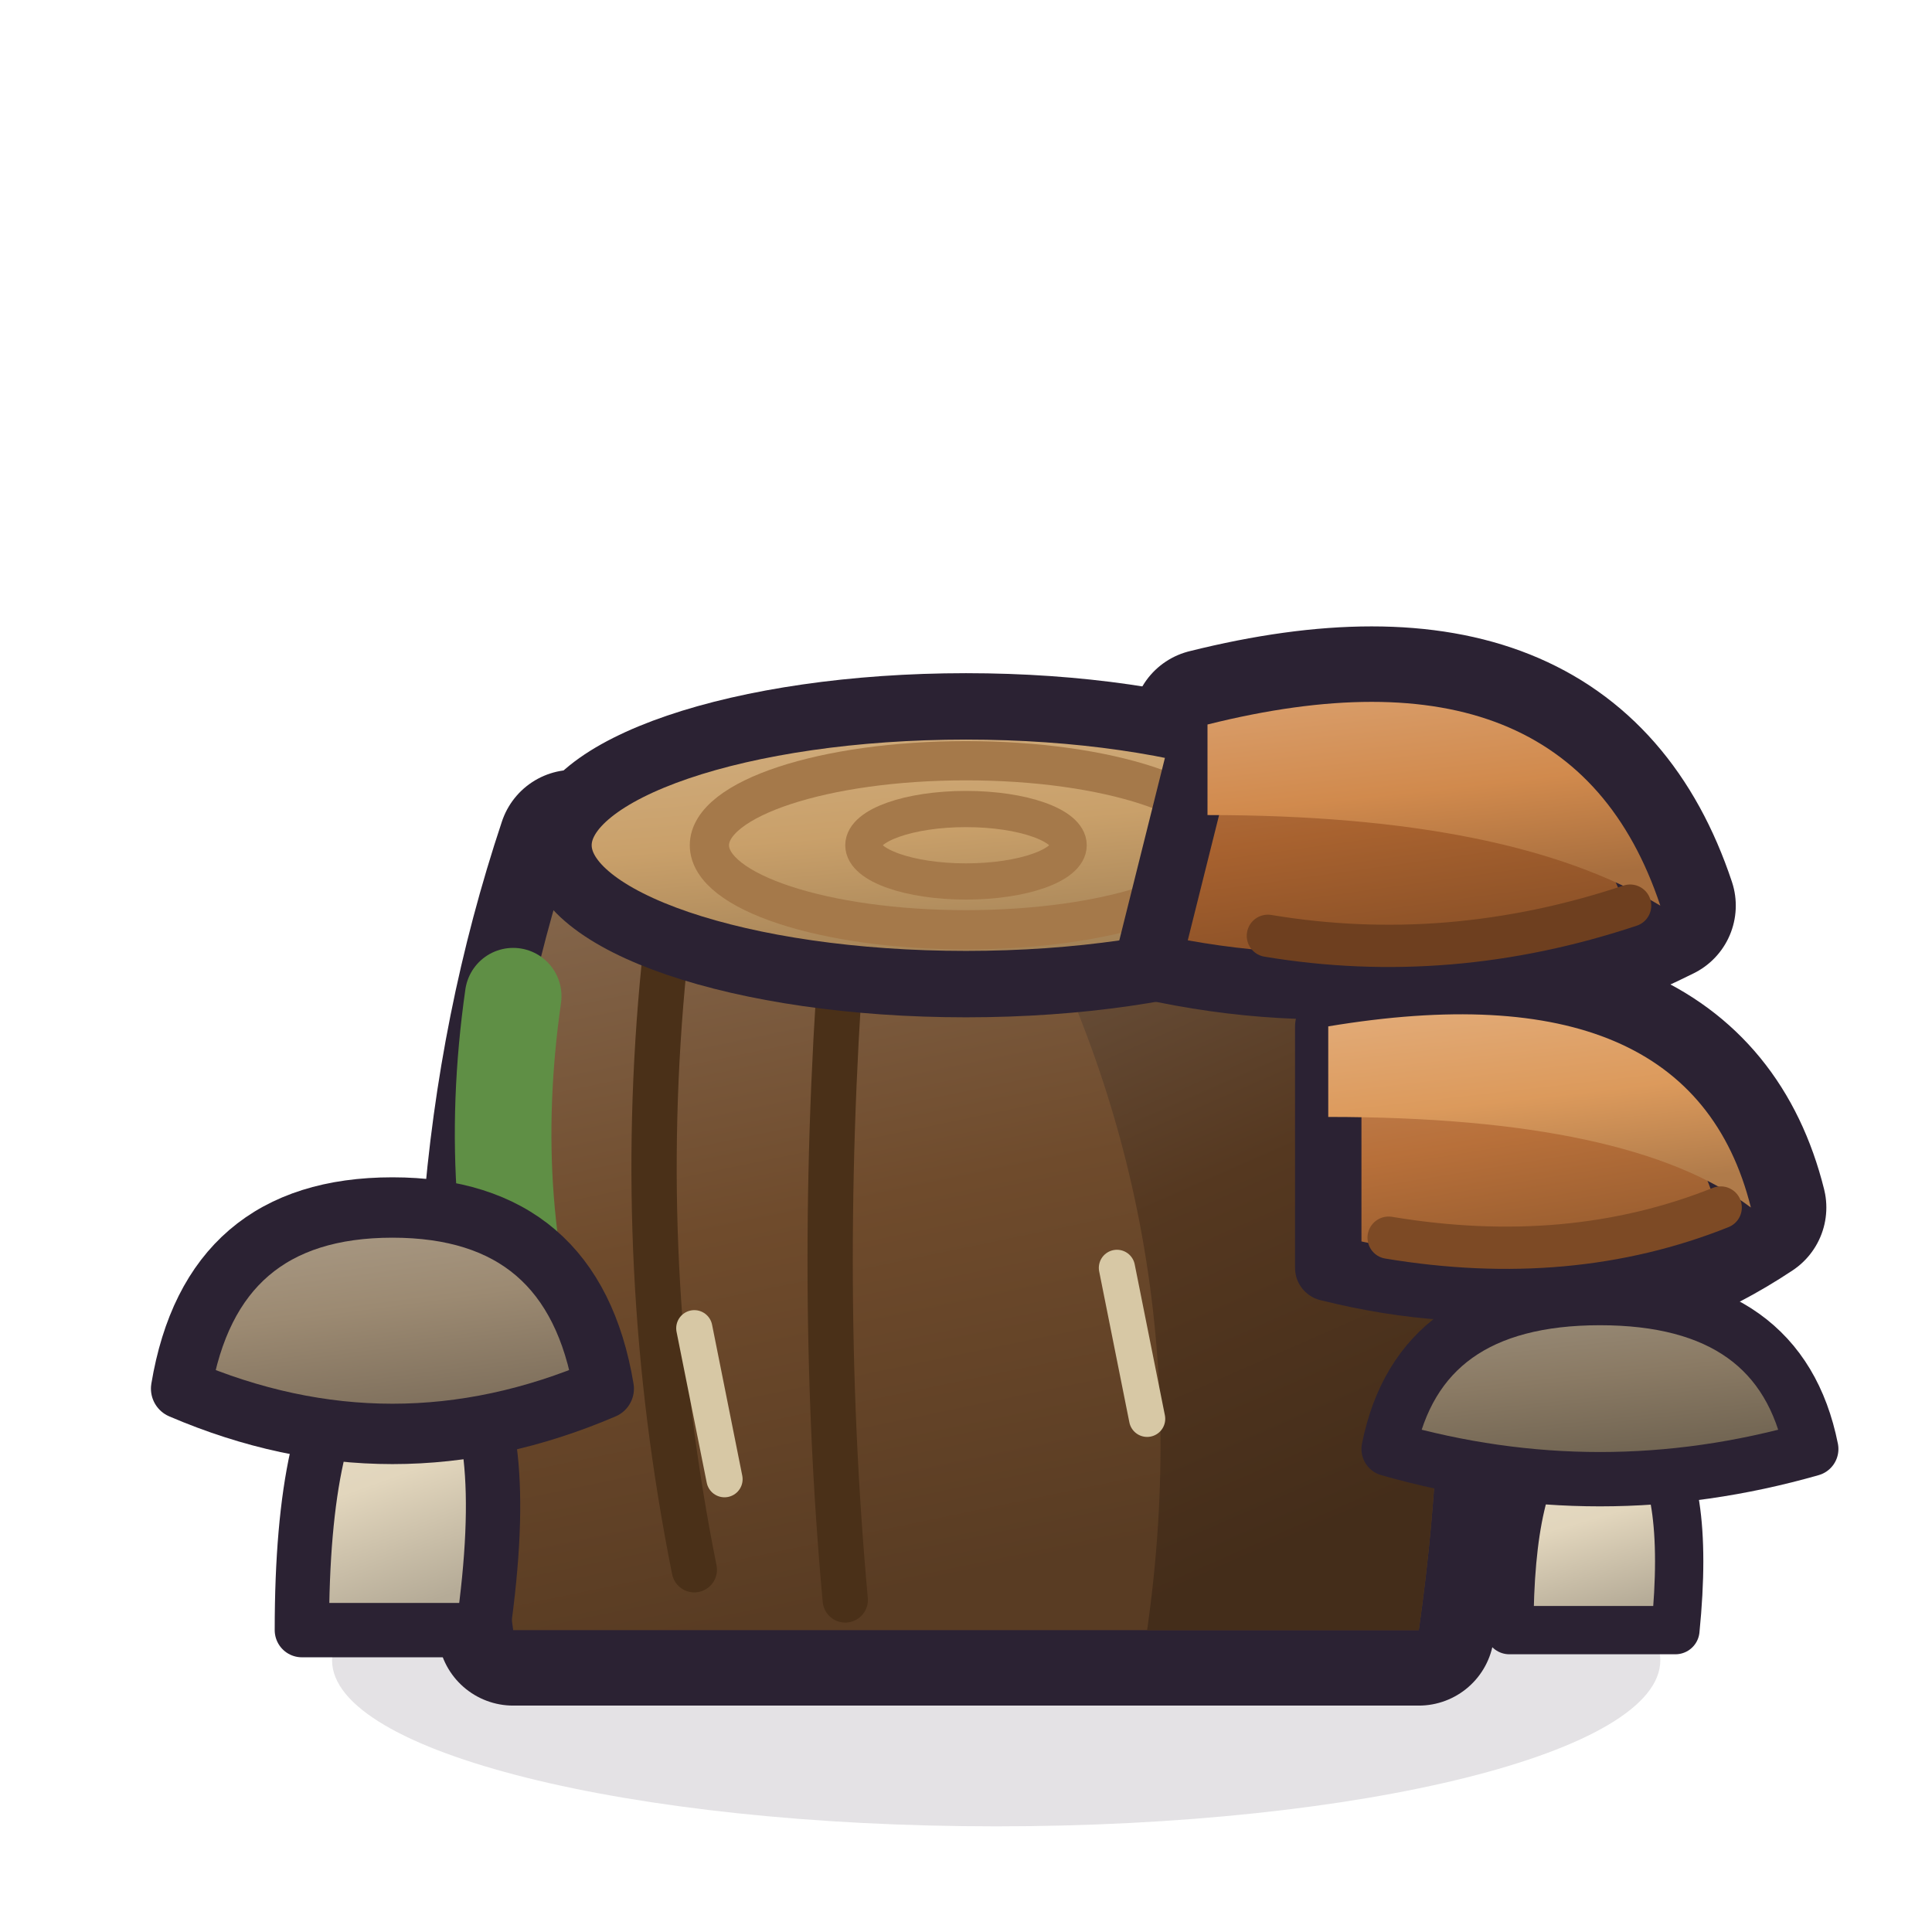
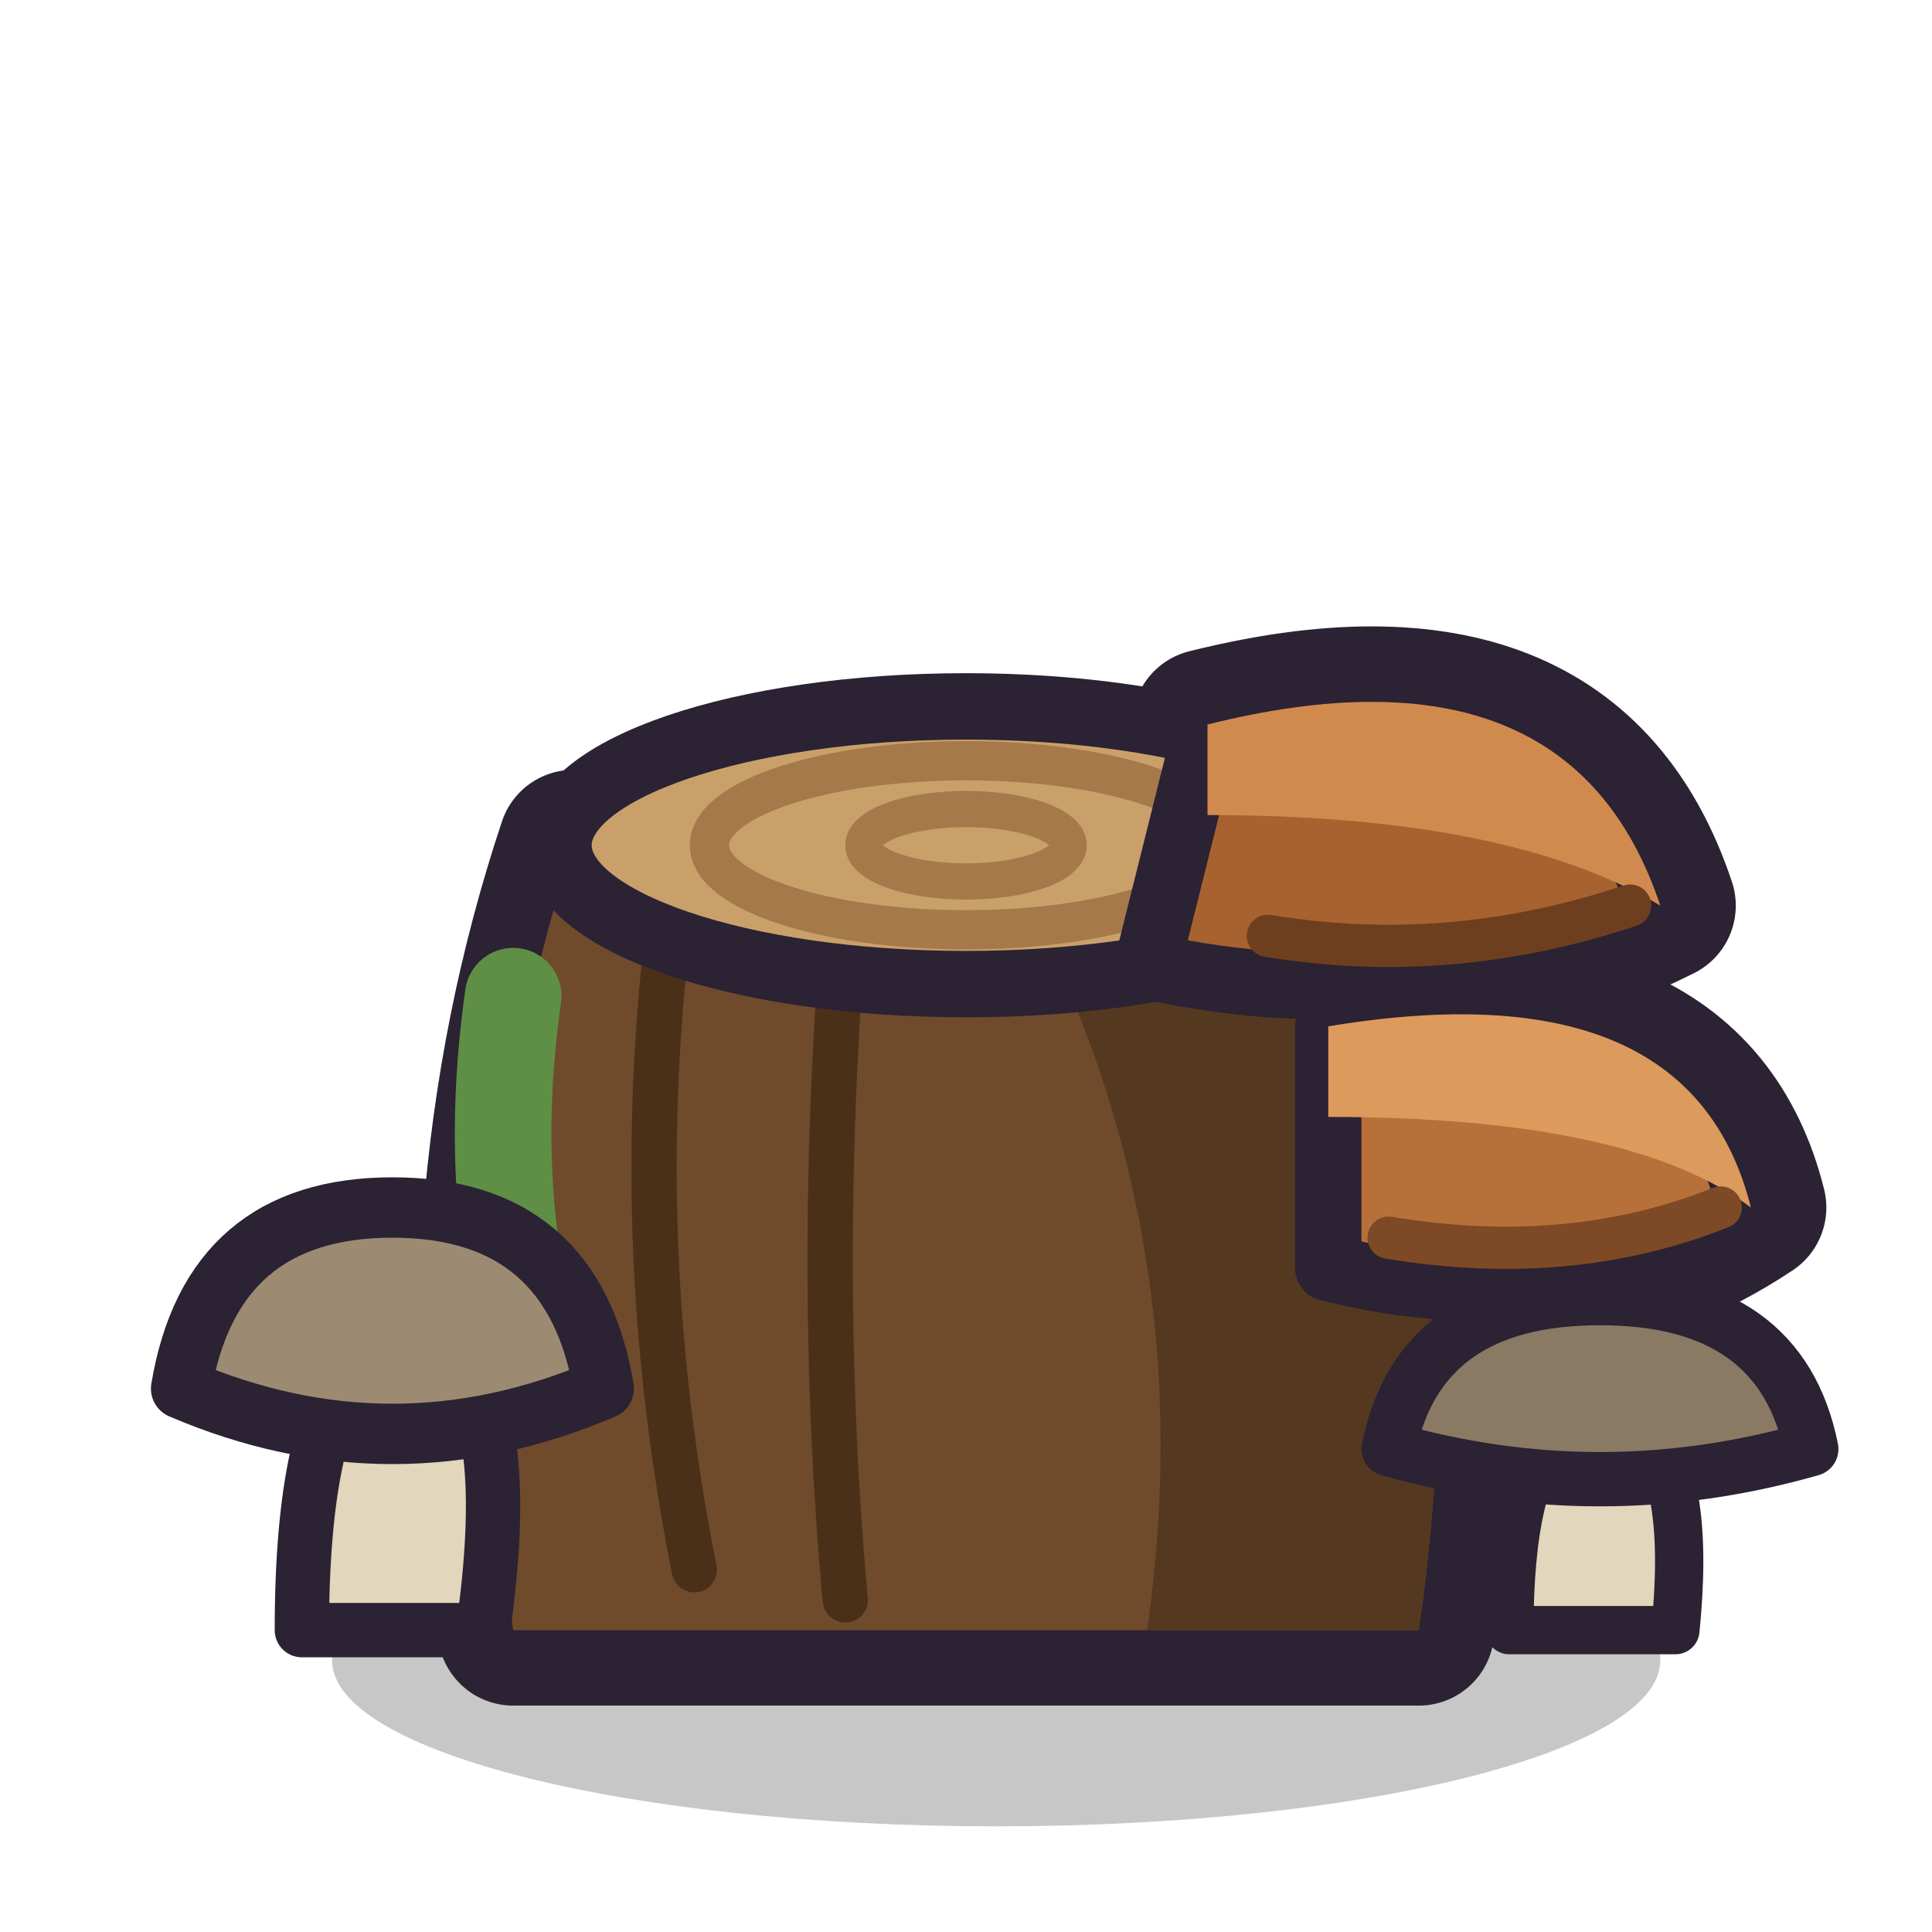
- <svg xmlns="http://www.w3.org/2000/svg" width="64" height="64" viewBox="0 0 64 64" stroke-linecap="round" stroke-linejoin="round">
-   <defs>
-     <linearGradient id="material0" x1="0" y1="0" x2=".25" y2="1">
-       <stop offset="0" stop-color="#725a46" />
-       <stop offset=".52" stop-color="#553820" />
-       <stop offset="1" stop-color="#442d1a" />
-     </linearGradient>
-     <linearGradient id="material1" x1="0" y1="0" x2=".25" y2="1">
-       <stop offset="0" stop-color="#876a50" />
-       <stop offset=".52" stop-color="#6f4b2c" />
-       <stop offset="1" stop-color="#593c23" />
-     </linearGradient>
-     <linearGradient id="material2" x1="0" y1="0" x2=".25" y2="1">
-       <stop offset="0" stop-color="#9e917e" />
-       <stop offset=".52" stop-color="#8a7a64" />
-       <stop offset="1" stop-color="#6e6250" />
-     </linearGradient>
-     <linearGradient id="material3" x1="0" y1="0" x2=".25" y2="1">
-       <stop offset="0" stop-color="#ad9e8a" />
-       <stop offset=".52" stop-color="#9c8a72" />
-       <stop offset="1" stop-color="#7d6e5b" />
-     </linearGradient>
-     <linearGradient id="material4" x1="0" y1="0" x2=".25" y2="1">
-       <stop offset="0" stop-color="#b77d52" />
-       <stop offset=".52" stop-color="#a8622f" />
-       <stop offset="1" stop-color="#864e26" />
-     </linearGradient>
-     <linearGradient id="material5" x1="0" y1="0" x2=".25" y2="1">
-       <stop offset="0" stop-color="#c4885b" />
-       <stop offset=".52" stop-color="#b8703a" />
-       <stop offset="1" stop-color="#935a2e" />
-     </linearGradient>
-     <linearGradient id="material6" x1="0" y1="0" x2=".25" y2="1">
-       <stop offset="0" stop-color="#d2b083" />
-       <stop offset=".52" stop-color="#c9a06a" />
-       <stop offset="1" stop-color="#a18055" />
-     </linearGradient>
-     <linearGradient id="material7" x1="0" y1="0" x2=".25" y2="1">
-       <stop offset="0" stop-color="#d99e6b" />
-       <stop offset=".52" stop-color="#d18a4d" />
-       <stop offset="1" stop-color="#a76e3e" />
-     </linearGradient>
-     <linearGradient id="material8" x1="0" y1="0" x2=".25" y2="1">
-       <stop offset="0" stop-color="#e2ab78" />
-       <stop offset=".52" stop-color="#dc9a5c" />
-       <stop offset="1" stop-color="#b07b4a" />
-     </linearGradient>
-     <linearGradient id="material9" x1="0" y1="0" x2=".25" y2="1">
-       <stop offset="0" stop-color="#e7ddc8" />
-       <stop offset=".52" stop-color="#e2d6bd" />
-       <stop offset="1" stop-color="#b5ab97" />
-     </linearGradient>
-   </defs>
-   <ellipse cx="33" cy="55" rx="22" ry="5.5" fill="#2b2233" opacity=".13" />
+ <svg xmlns="http://www.w3.org/2000/svg" viewBox="0 0 64 64">
+   <ellipse cx="33" cy="55" rx="22" ry="5.5" fill="#000000" opacity="0.22" />
  <g fill="#2b2233" stroke="#2b2233" stroke-width="5" stroke-linejoin="round">
    <path d="M17 54 Q15 40 19 28 L45 28 Q49 40 47 54 Z" />
    <path d="M44 34 Q56 32 58 40 Q52 44 44 42 Z" />
    <path d="M40 24 Q52 21 55 30 Q47 34 38 32 Z" />
  </g>
-   <path d="M17 54 Q15 40 19 28 L45 28 Q49 40 47 54 Z" fill="url(#material1)" />
-   <path d="M33 28 L45 28 Q49 40 47 54 L38 54 Q40 40 33 28 Z" fill="url(#material0)" />
+   <path d="M17 54 Q15 40 19 28 L45 28 Q49 40 47 54 Z" fill="#6f4b2c" />
+   <path d="M33 28 L45 28 Q49 40 47 54 L38 54 Q40 40 33 28 Z" fill="#553820" />
  <path d="M22 32 Q21 42 23 52 M28 30 Q27 42 28 53" fill="none" stroke="#4a3018" stroke-width="1.5" stroke-linecap="round" />
-   <ellipse cx="32" cy="28" rx="13.5" ry="4.6" fill="url(#material6)" stroke="#2b2233" stroke-width="2.2" />
+   <ellipse cx="32" cy="28" rx="13.5" ry="4.6" fill="#c9a06a" stroke="#2b2233" stroke-width="2.2" />
  <ellipse cx="32" cy="28" rx="8.5" ry="2.8" fill="none" stroke="#a5794a" stroke-width="1.3" />
  <ellipse cx="32" cy="28" rx="3.4" ry="1.2" fill="none" stroke="#a5794a" stroke-width="1.2" />
  <path d="M17 33 Q16 40 18 46" fill="none" stroke="#5f8f45" stroke-width="3.2" stroke-linecap="round" />
-   <path d="M44 34 Q56 32 58 40 Q52 44 44 42 Z" fill="url(#material5)" stroke="#2b2233" stroke-width="2.2" stroke-linejoin="round" />
-   <path d="M44 34 Q56 32 58 40 Q54 37 44 37 Z" fill="url(#material8)" />
+   <path d="M44 34 Q56 32 58 40 Q52 44 44 42 Z" fill="#b8703a" stroke="#2b2233" stroke-width="2.2" stroke-linejoin="round" />
+   <path d="M44 34 Q56 32 58 40 Q54 37 44 37 Z" fill="#dc9a5c" />
  <path d="M46 41 Q52 42 57 40" fill="none" stroke="#7d4a25" stroke-width="1.4" stroke-linecap="round" />
-   <path d="M40 24 Q52 21 55 30 Q47 34 38 32 Z" fill="url(#material4)" stroke="#2b2233" stroke-width="2.2" stroke-linejoin="round" />
-   <path d="M40 24 Q52 21 55 30 Q50 27 40 27 Z" fill="url(#material7)" />
+   <path d="M40 24 Q52 21 55 30 Q47 34 38 32 Z" fill="#a8622f" stroke="#2b2233" stroke-width="2.2" stroke-linejoin="round" />
+   <path d="M40 24 Q52 21 55 30 Q50 27 40 27 Z" fill="#d18a4d" />
  <path d="M42 31 Q48 32 54 30" fill="none" stroke="#6e3f1f" stroke-width="1.4" stroke-linecap="round" />
-   <path d="M10 54 Q10 47 12 45 L15 45 Q17 47 16 54 Z" fill="url(#material9)" stroke="#2b2233" stroke-width="1.8" stroke-linejoin="round" />
-   <path d="M6 46 Q7 40 13 40 Q19 40 20 46 Q13 49 6 46 Z" fill="url(#material3)" stroke="#2b2233" stroke-width="2" stroke-linejoin="round" />
-   <path d="M50 54 Q50 49 51.5 47.5 L54.5 47.5 Q56 49 55.5 54 Z" fill="url(#material9)" stroke="#2b2233" stroke-width="1.6" stroke-linejoin="round" />
-   <path d="M46 48 Q47 43 53 43 Q59 43 60 48 Q53 50 46 48 Z" fill="url(#material2)" stroke="#2b2233" stroke-width="1.8" stroke-linejoin="round" />
-   <path d="M23 44 24 49M37 42 38 47" stroke="#d7c8a5" stroke-width="1.2" />
+   <path d="M10 54 Q10 47 12 45 L15 45 Q17 47 16 54 Z" fill="#e2d6bd" stroke="#2b2233" stroke-width="1.8" stroke-linejoin="round" />
+   <path d="M6 46 Q7 40 13 40 Q19 40 20 46 Q13 49 6 46 Z" fill="#9c8a72" stroke="#2b2233" stroke-width="2" stroke-linejoin="round" />
+   <path d="M50 54 Q50 49 51.5 47.5 L54.5 47.5 Q56 49 55.5 54 Z" fill="#e2d6bd" stroke="#2b2233" stroke-width="1.6" stroke-linejoin="round" />
+   <path d="M46 48 Q47 43 53 43 Q59 43 60 48 Q53 50 46 48 Z" fill="#8a7a64" stroke="#2b2233" stroke-width="1.8" stroke-linejoin="round" />
</svg>
